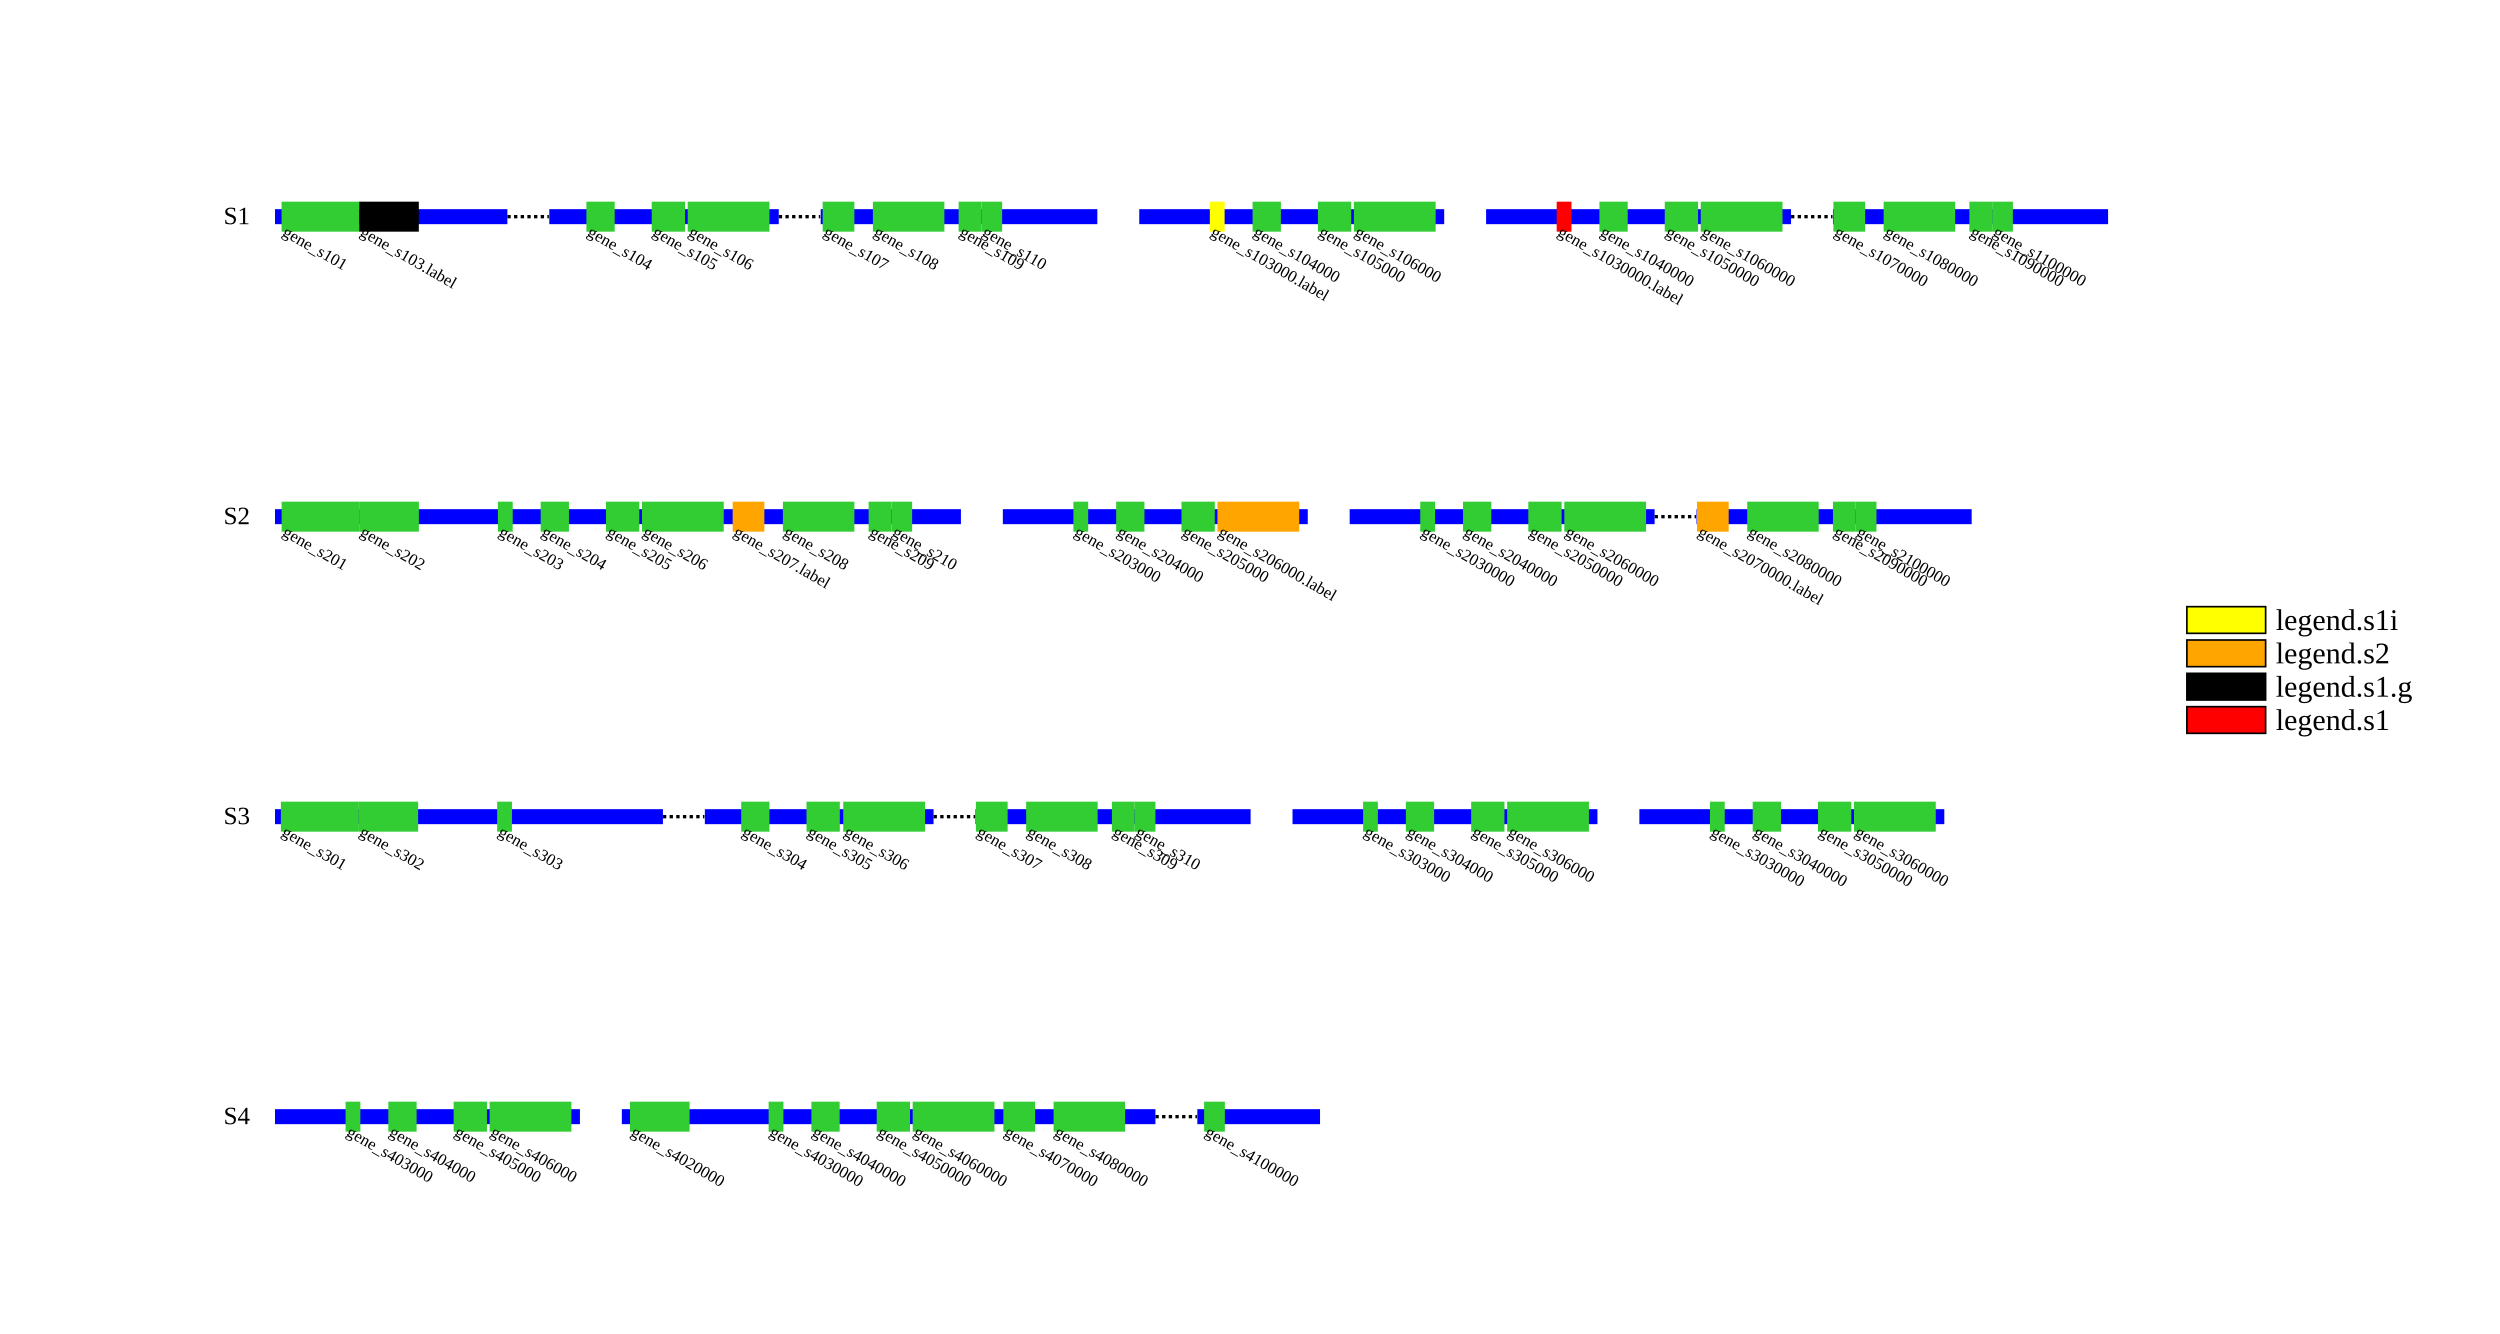
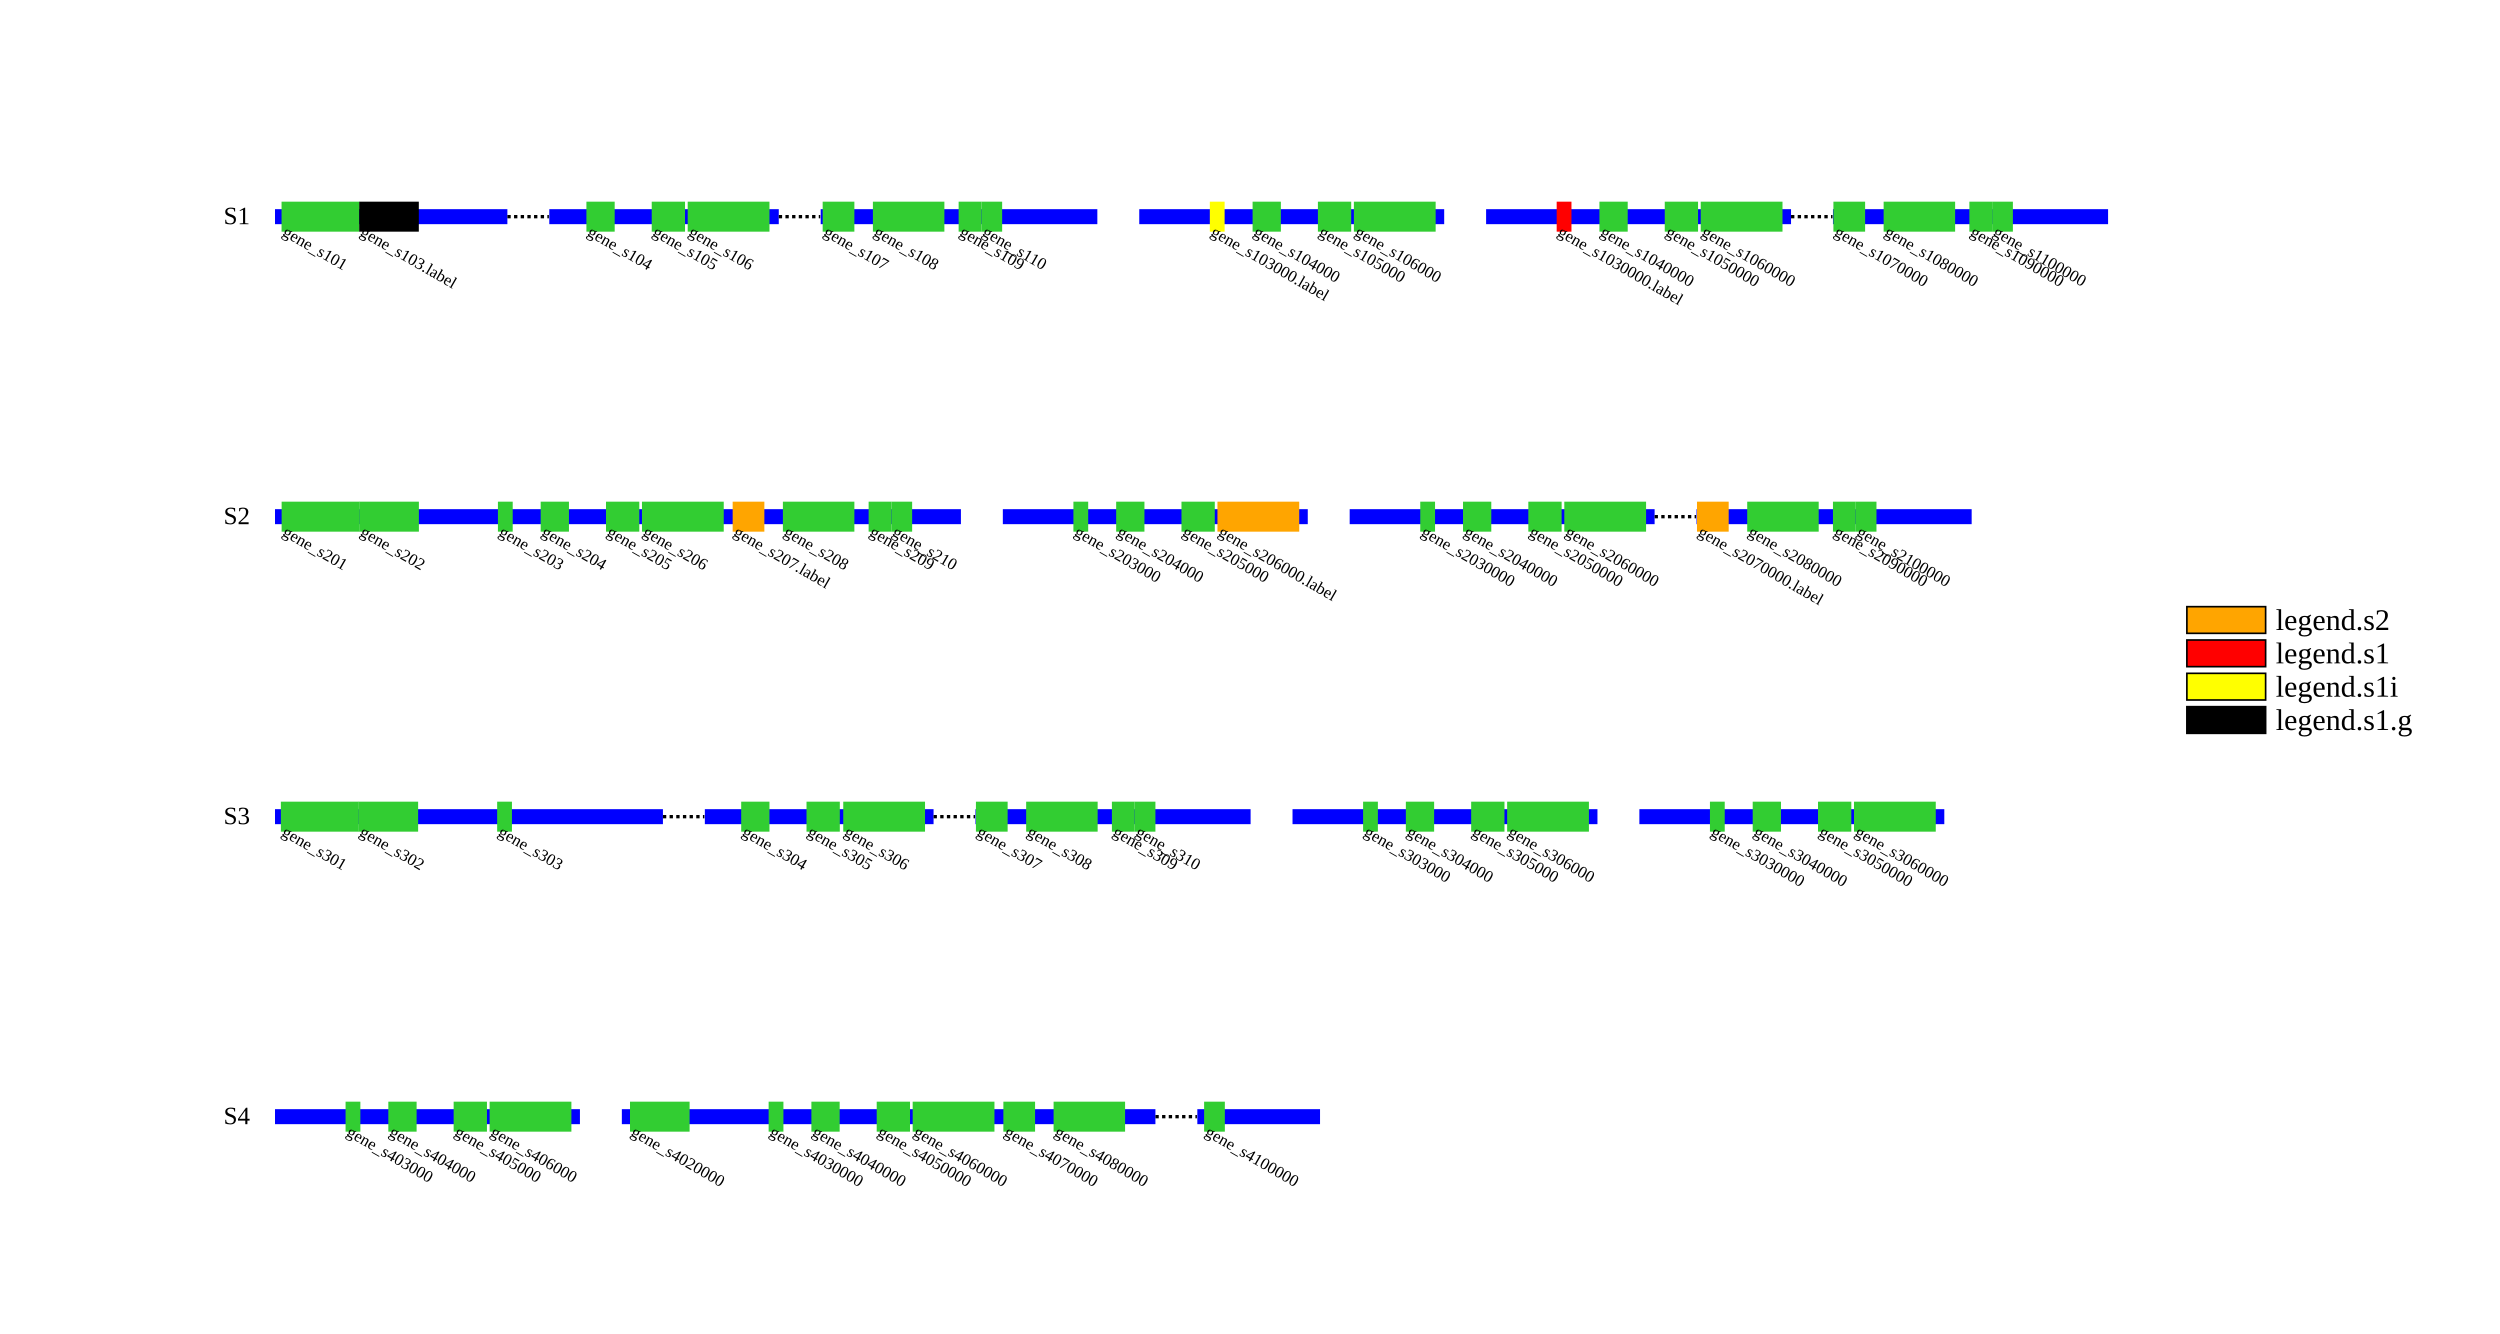
<svg xmlns="http://www.w3.org/2000/svg" version="1.1" width="1500" height="800">
  <text x="150" y="134.5" font-size="15px" fill="black" text-anchor="end">S1</text>
  <rect x="165" y="125.5" width="139.425" height="9" style="fill:blue" />
  <g style="fill:none">
    <polygon points="168.933,121 168.933,139 215.667,139 215.667,121 " style="fill:rgb(50,205,50);stroke:purple;stroke-width:0" />
  </g>
  <text x="168.933" y="141" font-size="10px" fill="black" text-anchor="start" transform="rotate(30 168.9326 141)" font-family="Times New Roman">gene_s101</text>
  <g style="fill:none">
    <polygon points="215.529,121 215.529,139 251.289,139 251.289,121 " style="fill:black;stroke:purple;stroke-width:0" />
  </g>
  <text x="215.529" y="141" font-size="10px" fill="black" text-anchor="start" transform="rotate(30 215.5294 141)" font-family="Times New Roman">gene_s103.label</text>
  <rect x="329.575" y="125.5" width="137.687" height="9" style="fill:blue" />
  <g fill="none" stroke="black" stroke-width="2">
    <path stroke-dasharray="2,2" d="M304.425,130 L329.324,130" />
  </g>
  <g style="fill:none">
    <polygon points="351.845,121 351.845,139 368.81,139 368.81,121 " style="fill:rgb(50,205,50);stroke:purple;stroke-width:0" />
  </g>
  <text x="351.845" y="141" font-size="10px" fill="black" text-anchor="start" transform="rotate(30 351.8446 141)" font-family="Times New Roman">gene_s104</text>
  <g style="fill:none">
    <polygon points="391.033,121 391.033,139 411.017,139 411.017,121 " style="fill:rgb(50,205,50);stroke:purple;stroke-width:0" />
  </g>
  <text x="391.033" y="141" font-size="10px" fill="black" text-anchor="start" transform="rotate(30 391.0335 141)" font-family="Times New Roman">gene_s105</text>
  <g style="fill:none">
    <polygon points="412.617,121 412.617,139 461.683,139 461.683,121 " style="fill:rgb(50,205,50);stroke:purple;stroke-width:0" />
  </g>
  <text x="412.617" y="141" font-size="10px" fill="black" text-anchor="start" transform="rotate(30 412.6171 141)" font-family="Times New Roman">gene_s106</text>
  <rect x="492.412" y="125.5" width="165.993" height="9" style="fill:blue" />
  <g fill="none" stroke="black" stroke-width="2">
    <path stroke-dasharray="2,2" d="M467.262,130 L492.161,130" />
  </g>
  <g style="fill:none">
    <polygon points="493.601,121 493.601,139 512.624,139 512.624,121 " style="fill:rgb(50,205,50);stroke:purple;stroke-width:0" />
  </g>
  <text x="493.601" y="141" font-size="10px" fill="black" text-anchor="start" transform="rotate(30 493.6013 141)" font-family="Times New Roman">gene_s107</text>
  <g style="fill:none">
    <polygon points="523.736,121 523.736,139 566.629,139 566.629,121 " style="fill:rgb(50,205,50);stroke:purple;stroke-width:0" />
  </g>
  <text x="523.736" y="141" font-size="10px" fill="black" text-anchor="start" transform="rotate(30 523.7361 141)" font-family="Times New Roman">gene_s108</text>
  <g style="fill:none">
    <polygon points="575.18,121 575.18,139 588.853,139 588.853,121 " style="fill:rgb(50,205,50);stroke:purple;stroke-width:0" />
  </g>
  <text x="575.18" y="141" font-size="10px" fill="black" text-anchor="start" transform="rotate(30 575.1801 141)" font-family="Times New Roman">gene_s109</text>
  <g style="fill:none">
    <polygon points="588.853,121 588.853,139 601.291,139 601.291,121 " style="fill:rgb(50,205,50);stroke:purple;stroke-width:0" />
  </g>
  <text x="588.853" y="141" font-size="10px" fill="black" text-anchor="start" transform="rotate(30 588.8527 141)" font-family="Times New Roman">gene_s110</text>
  <rect x="683.555" y="125.5" width="182.958" height="9" style="fill:blue" />
  <g style="fill:none">
    <polygon points="725.9,121 725.9,139 734.771,139 734.771,121 " style="fill:yellow;stroke:purple;stroke-width:0" />
  </g>
  <text x="725.9" y="141" font-size="10px" fill="black" text-anchor="start" transform="rotate(30 725.8995 141)" font-family="Times New Roman">gene_s103000.label</text>
  <g style="fill:none">
    <polygon points="751.553,121 751.553,139 768.518,139 768.518,121 " style="fill:rgb(50,205,50);stroke:purple;stroke-width:0" />
  </g>
  <text x="751.553" y="141" font-size="10px" fill="black" text-anchor="start" transform="rotate(30 751.5529 141)" font-family="Times New Roman">gene_s104000</text>
  <g style="fill:none">
    <polygon points="790.742,121 790.742,139 810.725,139 810.725,121 " style="fill:rgb(50,205,50);stroke:purple;stroke-width:0" />
  </g>
  <text x="790.742" y="141" font-size="10px" fill="black" text-anchor="start" transform="rotate(30 790.7418 141)" font-family="Times New Roman">gene_s105000</text>
  <g style="fill:none">
    <polygon points="812.325,121 812.325,139 861.392,139 861.392,121 " style="fill:rgb(50,205,50);stroke:purple;stroke-width:0" />
  </g>
  <text x="812.325" y="141" font-size="10px" fill="black" text-anchor="start" transform="rotate(30 812.3254 141)" font-family="Times New Roman">gene_s106000</text>
  <rect x="891.663" y="125.5" width="182.958" height="9" style="fill:blue" />
  <g style="fill:none">
    <polygon points="934.008,121 934.008,139 942.879,139 942.879,121 " style="fill:red;stroke:purple;stroke-width:0" />
  </g>
  <text x="934.008" y="141" font-size="10px" fill="black" text-anchor="start" transform="rotate(30 934.0076 141)" font-family="Times New Roman">gene_s1030000.label</text>
  <g style="fill:none">
    <polygon points="959.661,121 959.661,139 976.626,139 976.626,121 " style="fill:rgb(50,205,50);stroke:purple;stroke-width:0" />
  </g>
  <text x="959.661" y="141" font-size="10px" fill="black" text-anchor="start" transform="rotate(30 959.661 141)" font-family="Times New Roman">gene_s1040000</text>
  <g style="fill:none">
    <polygon points="998.85,121 998.85,139 1018.833,139 1018.833,121 " style="fill:rgb(50,205,50);stroke:purple;stroke-width:0" />
  </g>
  <text x="998.85" y="141" font-size="10px" fill="black" text-anchor="start" transform="rotate(30 998.8499 141)" font-family="Times New Roman">gene_s1050000</text>
  <g style="fill:none">
    <polygon points="1020.434,121 1020.434,139 1069.5,139 1069.5,121 " style="fill:rgb(50,205,50);stroke:purple;stroke-width:0" />
  </g>
  <text x="1020.434" y="141" font-size="10px" fill="black" text-anchor="start" transform="rotate(30 1020.434 141)" font-family="Times New Roman">gene_s1060000</text>
  <rect x="1099.772" y="125.5" width="165.078" height="9" style="fill:blue" />
  <g fill="none" stroke="black" stroke-width="2">
    <path stroke-dasharray="2,2" d="M1074.621,130 L1099.52,130" />
  </g>
  <g style="fill:none">
    <polygon points="1100.046,121 1100.046,139 1119.069,139 1119.069,121 " style="fill:rgb(50,205,50);stroke:purple;stroke-width:0" />
  </g>
  <text x="1100.046" y="141" font-size="10px" fill="black" text-anchor="start" transform="rotate(30 1100.046 141)" font-family="Times New Roman">gene_s1070000</text>
  <g style="fill:none">
    <polygon points="1130.181,121 1130.181,139 1173.074,139 1173.074,121 " style="fill:rgb(50,205,50);stroke:purple;stroke-width:0" />
  </g>
  <text x="1130.181" y="141" font-size="10px" fill="black" text-anchor="start" transform="rotate(30 1130.181 141)" font-family="Times New Roman">gene_s1080000</text>
  <g style="fill:none">
    <polygon points="1181.625,121 1181.625,139 1195.297,139 1195.297,121 " style="fill:rgb(50,205,50);stroke:purple;stroke-width:0" />
  </g>
  <text x="1181.625" y="141" font-size="10px" fill="black" text-anchor="start" transform="rotate(30 1181.625 141)" font-family="Times New Roman">gene_s1090000</text>
  <g style="fill:none">
    <polygon points="1195.297,121 1195.297,139 1207.735,139 1207.735,121 " style="fill:rgb(50,205,50);stroke:purple;stroke-width:0" />
  </g>
  <text x="1195.297" y="141" font-size="10px" fill="black" text-anchor="start" transform="rotate(30 1195.297 141)" font-family="Times New Roman">gene_s1100000</text>
  <text x="150" y="314.5" font-size="15px" fill="black" text-anchor="end">S2</text>
  <rect x="165" y="305.5" width="411.552" height="9" style="fill:blue" />
  <g style="fill:none">
    <polygon points="168.978,301 168.978,319 215.712,319 215.712,301 " style="fill:rgb(50,205,50);stroke:purple;stroke-width:0" />
  </g>
  <text x="168.978" y="321" font-size="10px" fill="black" text-anchor="start" transform="rotate(30 168.9783 321)" font-family="Times New Roman">gene_s201</text>
  <g style="fill:none">
    <polygon points="215.575,301 215.575,319 251.334,319 251.334,301 " style="fill:rgb(50,205,50);stroke:purple;stroke-width:0" />
  </g>
  <text x="215.575" y="321" font-size="10px" fill="black" text-anchor="start" transform="rotate(30 215.5752 321)" font-family="Times New Roman">gene_s202</text>
  <g style="fill:none">
    <polygon points="298.754,301 298.754,319 307.626,319 307.626,301 " style="fill:rgb(50,205,50);stroke:purple;stroke-width:0" />
  </g>
  <text x="298.754" y="321" font-size="10px" fill="black" text-anchor="start" transform="rotate(30 298.7544 321)" font-family="Times New Roman">gene_s203</text>
  <g style="fill:none">
    <polygon points="324.408,301 324.408,319 341.373,319 341.373,301 " style="fill:rgb(50,205,50);stroke:purple;stroke-width:0" />
  </g>
  <text x="324.408" y="321" font-size="10px" fill="black" text-anchor="start" transform="rotate(30 324.4078 321)" font-family="Times New Roman">gene_s204</text>
  <g style="fill:none">
    <polygon points="363.597,301 363.597,319 383.58,319 383.58,301 " style="fill:rgb(50,205,50);stroke:purple;stroke-width:0" />
  </g>
  <text x="363.597" y="321" font-size="10px" fill="black" text-anchor="start" transform="rotate(30 363.5967 321)" font-family="Times New Roman">gene_s205</text>
  <g style="fill:none">
    <polygon points="385.18,301 385.18,319 434.246,319 434.246,301 " style="fill:rgb(50,205,50);stroke:purple;stroke-width:0" />
  </g>
  <text x="385.18" y="321" font-size="10px" fill="black" text-anchor="start" transform="rotate(30 385.1803 321)" font-family="Times New Roman">gene_s206</text>
  <g style="fill:none">
    <polygon points="439.597,301 439.597,319 458.619,319 458.619,301 " style="fill:rgb(255,165,0);stroke:purple;stroke-width:0" />
  </g>
  <text x="439.597" y="321" font-size="10px" fill="black" text-anchor="start" transform="rotate(30 439.5966 321)" font-family="Times New Roman">gene_s207.label</text>
  <g style="fill:none">
    <polygon points="469.731,301 469.731,319 512.624,319 512.624,301 " style="fill:rgb(50,205,50);stroke:purple;stroke-width:0" />
  </g>
  <text x="469.731" y="321" font-size="10px" fill="black" text-anchor="start" transform="rotate(30 469.7313 321)" font-family="Times New Roman">gene_s208</text>
  <g style="fill:none">
    <polygon points="521.175,301 521.175,319 534.848,319 534.848,301 " style="fill:rgb(50,205,50);stroke:purple;stroke-width:0" />
  </g>
  <text x="521.175" y="321" font-size="10px" fill="black" text-anchor="start" transform="rotate(30 521.1753 321)" font-family="Times New Roman">gene_s209</text>
  <g style="fill:none">
    <polygon points="534.848,301 534.848,319 547.286,319 547.286,301 " style="fill:rgb(50,205,50);stroke:purple;stroke-width:0" />
  </g>
  <text x="534.848" y="321" font-size="10px" fill="black" text-anchor="start" transform="rotate(30 534.848 321)" font-family="Times New Roman">gene_s210</text>
  <rect x="601.702" y="305.5" width="182.958" height="9" style="fill:blue" />
  <g style="fill:none">
    <polygon points="644.046,301 644.046,319 652.918,319 652.918,301 " style="fill:rgb(50,205,50);stroke:purple;stroke-width:0" />
  </g>
  <text x="644.046" y="321" font-size="10px" fill="black" text-anchor="start" transform="rotate(30 644.0464 321)" font-family="Times New Roman">gene_s203000</text>
  <g style="fill:none">
    <polygon points="669.7,301 669.7,319 686.665,319 686.665,301 " style="fill:rgb(50,205,50);stroke:purple;stroke-width:0" />
  </g>
  <text x="669.7" y="321" font-size="10px" fill="black" text-anchor="start" transform="rotate(30 669.6998 321)" font-family="Times New Roman">gene_s204000</text>
  <g style="fill:none">
    <polygon points="708.889,301 708.889,319 728.872,319 728.872,301 " style="fill:rgb(50,205,50);stroke:purple;stroke-width:0" />
  </g>
  <text x="708.889" y="321" font-size="10px" fill="black" text-anchor="start" transform="rotate(30 708.8887 321)" font-family="Times New Roman">gene_s205000</text>
  <g style="fill:none">
    <polygon points="730.472,301 730.472,319 779.538,319 779.538,301 " style="fill:rgb(255,165,0);stroke:purple;stroke-width:0" />
  </g>
  <text x="730.472" y="321" font-size="10px" fill="black" text-anchor="start" transform="rotate(30 730.4723 321)" font-family="Times New Roman">gene_s206000.label</text>
  <rect x="809.81" y="305.5" width="182.958" height="9" style="fill:blue" />
  <g style="fill:none">
    <polygon points="852.154,301 852.154,319 861.026,319 861.026,301 " style="fill:rgb(50,205,50);stroke:purple;stroke-width:0" />
  </g>
  <text x="852.154" y="321" font-size="10px" fill="black" text-anchor="start" transform="rotate(30 852.1545 321)" font-family="Times New Roman">gene_s2030000</text>
  <g style="fill:none">
    <polygon points="877.808,301 877.808,319 894.773,319 894.773,301 " style="fill:rgb(50,205,50);stroke:purple;stroke-width:0" />
  </g>
  <text x="877.808" y="321" font-size="10px" fill="black" text-anchor="start" transform="rotate(30 877.8079 321)" font-family="Times New Roman">gene_s2040000</text>
  <g style="fill:none">
    <polygon points="916.997,301 916.997,319 936.98,319 936.98,301 " style="fill:rgb(50,205,50);stroke:purple;stroke-width:0" />
  </g>
  <text x="916.997" y="321" font-size="10px" fill="black" text-anchor="start" transform="rotate(30 916.9968 321)" font-family="Times New Roman">gene_s2050000</text>
  <g style="fill:none">
    <polygon points="938.58,301 938.58,319 987.647,319 987.647,301 " style="fill:rgb(50,205,50);stroke:purple;stroke-width:0" />
  </g>
  <text x="938.58" y="321" font-size="10px" fill="black" text-anchor="start" transform="rotate(30 938.5804 321)" font-family="Times New Roman">gene_s2060000</text>
  <rect x="1017.918" y="305.5" width="165.078" height="9" style="fill:blue" />
  <g fill="none" stroke="black" stroke-width="2">
    <path stroke-dasharray="2,2" d="M992.768,310 L1017.667,310" />
  </g>
  <g style="fill:none">
    <polygon points="1018.193,301 1018.193,319 1037.216,319 1037.216,301 " style="fill:rgb(255,165,0);stroke:purple;stroke-width:0" />
  </g>
  <text x="1018.193" y="321" font-size="10px" fill="black" text-anchor="start" transform="rotate(30 1018.193 321)" font-family="Times New Roman">gene_s2070000.label</text>
  <g style="fill:none">
    <polygon points="1048.328,301 1048.328,319 1091.22,319 1091.22,301 " style="fill:rgb(50,205,50);stroke:purple;stroke-width:0" />
  </g>
  <text x="1048.328" y="321" font-size="10px" fill="black" text-anchor="start" transform="rotate(30 1048.328 321)" font-family="Times New Roman">gene_s2080000</text>
  <g style="fill:none">
    <polygon points="1099.772,301 1099.772,319 1113.444,319 1113.444,301 " style="fill:rgb(50,205,50);stroke:purple;stroke-width:0" />
  </g>
  <text x="1099.772" y="321" font-size="10px" fill="black" text-anchor="start" transform="rotate(30 1099.772 321)" font-family="Times New Roman">gene_s2090000</text>
  <g style="fill:none">
    <polygon points="1113.444,301 1113.444,319 1125.882,319 1125.882,301 " style="fill:rgb(50,205,50);stroke:purple;stroke-width:0" />
  </g>
  <text x="1113.444" y="321" font-size="10px" fill="black" text-anchor="start" transform="rotate(30 1113.444 321)" font-family="Times New Roman">gene_s2100000</text>
  <text x="150" y="494.5" font-size="15px" fill="black" text-anchor="end">S3</text>
  <rect x="165" y="485.5" width="232.755" height="9" style="fill:blue" />
  <g style="fill:none">
    <polygon points="168.521,481 168.521,499 215.255,499 215.255,481 " style="fill:rgb(50,205,50);stroke:purple;stroke-width:0" />
  </g>
  <text x="168.521" y="501" font-size="10px" fill="black" text-anchor="start" transform="rotate(30 168.5211 501)" font-family="Times New Roman">gene_s301</text>
  <g style="fill:none">
    <polygon points="215.118,481 215.118,499 250.877,499 250.877,481 " style="fill:rgb(50,205,50);stroke:purple;stroke-width:0" />
  </g>
  <text x="215.118" y="501" font-size="10px" fill="black" text-anchor="start" transform="rotate(30 215.1179 501)" font-family="Times New Roman">gene_s302</text>
  <g style="fill:none">
    <polygon points="298.297,481 298.297,499 307.168,499 307.168,481 " style="fill:rgb(50,205,50);stroke:purple;stroke-width:0" />
  </g>
  <text x="298.297" y="501" font-size="10px" fill="black" text-anchor="start" transform="rotate(30 298.2971 501)" font-family="Times New Roman">gene_s303</text>
  <rect x="422.906" y="485.5" width="137.23" height="9" style="fill:blue" />
  <g fill="none" stroke="black" stroke-width="2">
    <path stroke-dasharray="2,2" d="M397.755,490 L422.654,490" />
  </g>
  <g style="fill:none">
    <polygon points="444.718,481 444.718,499 461.683,499 461.683,481 " style="fill:rgb(50,205,50);stroke:purple;stroke-width:0" />
  </g>
  <text x="444.718" y="501" font-size="10px" fill="black" text-anchor="start" transform="rotate(30 444.7181 501)" font-family="Times New Roman">gene_s304</text>
  <g style="fill:none">
    <polygon points="483.907,481 483.907,499 503.89,499 503.89,481 " style="fill:rgb(50,205,50);stroke:purple;stroke-width:0" />
  </g>
  <text x="483.907" y="501" font-size="10px" fill="black" text-anchor="start" transform="rotate(30 483.907 501)" font-family="Times New Roman">gene_s305</text>
  <g style="fill:none">
    <polygon points="505.948,481 505.948,499 555.014,499 555.014,481 " style="fill:rgb(50,205,50);stroke:purple;stroke-width:0" />
  </g>
  <text x="505.948" y="501" font-size="10px" fill="black" text-anchor="start" transform="rotate(30 505.9479 501)" font-family="Times New Roman">gene_s306</text>
  <rect x="585.286" y="485.5" width="165.078" height="9" style="fill:blue" />
  <g fill="none" stroke="black" stroke-width="2">
    <path stroke-dasharray="2,2" d="M560.136,490 L585.034,490" />
  </g>
  <g style="fill:none">
    <polygon points="585.56,481 585.56,499 604.583,499 604.583,481 " style="fill:rgb(50,205,50);stroke:purple;stroke-width:0" />
  </g>
  <text x="585.56" y="501" font-size="10px" fill="black" text-anchor="start" transform="rotate(30 585.5603 501)" font-family="Times New Roman">gene_s307</text>
  <g style="fill:none">
    <polygon points="615.695,481 615.695,499 658.588,499 658.588,481 " style="fill:rgb(50,205,50);stroke:purple;stroke-width:0" />
  </g>
  <text x="615.695" y="501" font-size="10px" fill="black" text-anchor="start" transform="rotate(30 615.6951 501)" font-family="Times New Roman">gene_s308</text>
  <g style="fill:none">
    <polygon points="667.139,481 667.139,499 680.812,499 680.812,481 " style="fill:rgb(50,205,50);stroke:purple;stroke-width:0" />
  </g>
  <text x="667.139" y="501" font-size="10px" fill="black" text-anchor="start" transform="rotate(30 667.1391 501)" font-family="Times New Roman">gene_s309</text>
  <g style="fill:none">
    <polygon points="680.812,481 680.812,499 693.25,499 693.25,481 " style="fill:rgb(50,205,50);stroke:purple;stroke-width:0" />
  </g>
  <text x="680.812" y="501" font-size="10px" fill="black" text-anchor="start" transform="rotate(30 680.8117 501)" font-family="Times New Roman">gene_s310</text>
  <rect x="775.514" y="485.5" width="182.958" height="9" style="fill:blue" />
  <g style="fill:none">
    <polygon points="817.859,481 817.859,499 826.73,499 826.73,481 " style="fill:rgb(50,205,50);stroke:purple;stroke-width:0" />
  </g>
  <text x="817.859" y="501" font-size="10px" fill="black" text-anchor="start" transform="rotate(30 817.8585 501)" font-family="Times New Roman">gene_s303000</text>
  <g style="fill:none">
    <polygon points="843.512,481 843.512,499 860.477,499 860.477,481 " style="fill:rgb(50,205,50);stroke:purple;stroke-width:0" />
  </g>
  <text x="843.512" y="501" font-size="10px" fill="black" text-anchor="start" transform="rotate(30 843.5119 501)" font-family="Times New Roman">gene_s304000</text>
  <g style="fill:none">
    <polygon points="882.701,481 882.701,499 902.684,499 902.684,481 " style="fill:rgb(50,205,50);stroke:purple;stroke-width:0" />
  </g>
  <text x="882.701" y="501" font-size="10px" fill="black" text-anchor="start" transform="rotate(30 882.7008 501)" font-family="Times New Roman">gene_s305000</text>
  <g style="fill:none">
    <polygon points="904.284,481 904.284,499 953.351,499 953.351,481 " style="fill:rgb(50,205,50);stroke:purple;stroke-width:0" />
  </g>
  <text x="904.284" y="501" font-size="10px" fill="black" text-anchor="start" transform="rotate(30 904.2844 501)" font-family="Times New Roman">gene_s306000</text>
  <rect x="983.622" y="485.5" width="182.958" height="9" style="fill:blue" />
  <g style="fill:none">
    <polygon points="1025.967,481 1025.967,499 1034.838,499 1034.838,481 " style="fill:rgb(50,205,50);stroke:purple;stroke-width:0" />
  </g>
  <text x="1025.967" y="501" font-size="10px" fill="black" text-anchor="start" transform="rotate(30 1025.967 501)" font-family="Times New Roman">gene_s3030000</text>
  <g style="fill:none">
    <polygon points="1051.62,481 1051.62,499 1068.585,499 1068.585,481 " style="fill:rgb(50,205,50);stroke:purple;stroke-width:0" />
  </g>
  <text x="1051.62" y="501" font-size="10px" fill="black" text-anchor="start" transform="rotate(30 1051.62 501)" font-family="Times New Roman">gene_s3040000</text>
  <g style="fill:none">
    <polygon points="1090.809,481 1090.809,499 1110.792,499 1110.792,481 " style="fill:rgb(50,205,50);stroke:purple;stroke-width:0" />
  </g>
  <text x="1090.809" y="501" font-size="10px" fill="black" text-anchor="start" transform="rotate(30 1090.809 501)" font-family="Times New Roman">gene_s3050000</text>
  <g style="fill:none">
    <polygon points="1112.392,481 1112.392,499 1161.459,499 1161.459,481 " style="fill:rgb(50,205,50);stroke:purple;stroke-width:0" />
  </g>
  <text x="1112.392" y="501" font-size="10px" fill="black" text-anchor="start" transform="rotate(30 1112.392 501)" font-family="Times New Roman">gene_s3060000</text>
  <text x="150" y="674.5" font-size="15px" fill="black" text-anchor="end">S4</text>
  <rect x="165" y="665.5" width="182.958" height="9" style="fill:blue" />
  <g style="fill:none">
    <polygon points="207.344,661 207.344,679 216.215,679 216.215,661 " style="fill:rgb(50,205,50);stroke:purple;stroke-width:0" />
  </g>
  <text x="207.344" y="681" font-size="10px" fill="black" text-anchor="start" transform="rotate(30 207.3441 681)" font-family="Times New Roman">gene_s403000</text>
  <g style="fill:none">
    <polygon points="232.998,661 232.998,679 249.963,679 249.963,661 " style="fill:rgb(50,205,50);stroke:purple;stroke-width:0" />
  </g>
  <text x="232.998" y="681" font-size="10px" fill="black" text-anchor="start" transform="rotate(30 232.9975 681)" font-family="Times New Roman">gene_s404000</text>
  <g style="fill:none">
    <polygon points="272.186,661 272.186,679 292.17,679 292.17,661 " style="fill:rgb(50,205,50);stroke:purple;stroke-width:0" />
  </g>
  <text x="272.186" y="681" font-size="10px" fill="black" text-anchor="start" transform="rotate(30 272.1864 681)" font-family="Times New Roman">gene_s405000</text>
  <g style="fill:none">
    <polygon points="293.77,661 293.77,679 342.836,679 342.836,661 " style="fill:rgb(50,205,50);stroke:purple;stroke-width:0" />
  </g>
  <text x="293.77" y="681" font-size="10px" fill="black" text-anchor="start" transform="rotate(30 293.77 681)" font-family="Times New Roman">gene_s406000</text>
  <rect x="373.108" y="665.5" width="320.142" height="9" style="fill:blue" />
  <g style="fill:none">
    <polygon points="378.001,661 378.001,679 413.76,679 413.76,661 " style="fill:rgb(50,205,50);stroke:purple;stroke-width:0" />
  </g>
  <text x="378.001" y="681" font-size="10px" fill="black" text-anchor="start" transform="rotate(30 378.001 681)" font-family="Times New Roman">gene_s4020000</text>
  <g style="fill:none">
    <polygon points="461.18,661 461.18,679 470.051,679 470.051,661 " style="fill:rgb(50,205,50);stroke:purple;stroke-width:0" />
  </g>
  <text x="461.18" y="681" font-size="10px" fill="black" text-anchor="start" transform="rotate(30 461.1802 681)" font-family="Times New Roman">gene_s4030000</text>
  <g style="fill:none">
    <polygon points="486.834,661 486.834,679 503.799,679 503.799,661 " style="fill:rgb(50,205,50);stroke:purple;stroke-width:0" />
  </g>
  <text x="486.834" y="681" font-size="10px" fill="black" text-anchor="start" transform="rotate(30 486.8336 681)" font-family="Times New Roman">gene_s4040000</text>
  <g style="fill:none">
    <polygon points="526.022,661 526.022,679 546.006,679 546.006,661 " style="fill:rgb(50,205,50);stroke:purple;stroke-width:0" />
  </g>
  <text x="526.022" y="681" font-size="10px" fill="black" text-anchor="start" transform="rotate(30 526.0225 681)" font-family="Times New Roman">gene_s4050000</text>
  <g style="fill:none">
    <polygon points="547.606,661 547.606,679 596.672,679 596.672,661 " style="fill:rgb(50,205,50);stroke:purple;stroke-width:0" />
  </g>
  <text x="547.606" y="681" font-size="10px" fill="black" text-anchor="start" transform="rotate(30 547.6061 681)" font-family="Times New Roman">gene_s4060000</text>
  <g style="fill:none">
    <polygon points="602.022,661 602.022,679 621.045,679 621.045,661 " style="fill:rgb(50,205,50);stroke:purple;stroke-width:0" />
  </g>
  <text x="602.022" y="681" font-size="10px" fill="black" text-anchor="start" transform="rotate(30 602.0224 681)" font-family="Times New Roman">gene_s4070000</text>
  <g style="fill:none">
    <polygon points="632.157,661 632.157,679 675.05,679 675.05,661 " style="fill:rgb(50,205,50);stroke:purple;stroke-width:0" />
  </g>
  <text x="632.157" y="681" font-size="10px" fill="black" text-anchor="start" transform="rotate(30 632.1571 681)" font-family="Times New Roman">gene_s4080000</text>
  <rect x="718.4" y="665.5" width="73.622" height="9" style="fill:blue" />
  <g fill="none" stroke="black" stroke-width="2">
    <path stroke-dasharray="2,2" d="M693.25,670 L718.149,670" />
  </g>
  <g style="fill:none">
    <polygon points="722.47,661 722.47,679 734.908,679 734.908,661 " style="fill:rgb(50,205,50);stroke:purple;stroke-width:0" />
  </g>
  <text x="722.47" y="681" font-size="10px" fill="black" text-anchor="start" transform="rotate(30 722.4699 681)" font-family="Times New Roman">gene_s4100000</text>
-   <rect x="1312.125" y="364" width="47.25" height="16" style="fill:yellow;stroke:black;stroke-width:1;fill-opacity:1;stroke-opacity:1" />
-   <text x="1365.45" y="378" font-size="18px" fill="black" text-anchor="start">legend.s1i</text>
-   <rect x="1312.125" y="384" width="47.25" height="16" style="fill:rgb(255,165,0);stroke:black;stroke-width:1;fill-opacity:1;stroke-opacity:1" />
-   <text x="1365.45" y="398" font-size="18px" fill="black" text-anchor="start">legend.s2</text>
-   <rect x="1312.125" y="404" width="47.25" height="16" style="fill:black;stroke:black;stroke-width:1;fill-opacity:1;stroke-opacity:1" />
-   <text x="1365.45" y="418" font-size="18px" fill="black" text-anchor="start">legend.s1.g</text>
-   <rect x="1312.125" y="424" width="47.25" height="16" style="fill:red;stroke:black;stroke-width:1;fill-opacity:1;stroke-opacity:1" />
-   <text x="1365.45" y="438" font-size="18px" fill="black" text-anchor="start">legend.s1</text>
+   <rect x="1312.125" y="364" width="47.25" height="16" style="fill:rgb(255,165,0);stroke:black;stroke-width:1;fill-opacity:1;stroke-opacity:1" />
+   <text x="1365.45" y="378" font-size="18px" fill="black" text-anchor="start">legend.s2</text>
+   <rect x="1312.125" y="384" width="47.25" height="16" style="fill:red;stroke:black;stroke-width:1;fill-opacity:1;stroke-opacity:1" />
+   <text x="1365.45" y="398" font-size="18px" fill="black" text-anchor="start">legend.s1</text>
+   <rect x="1312.125" y="404" width="47.25" height="16" style="fill:yellow;stroke:black;stroke-width:1;fill-opacity:1;stroke-opacity:1" />
+   <text x="1365.45" y="418" font-size="18px" fill="black" text-anchor="start">legend.s1i</text>
+   <rect x="1312.125" y="424" width="47.25" height="16" style="fill:black;stroke:black;stroke-width:1;fill-opacity:1;stroke-opacity:1" />
+   <text x="1365.45" y="438" font-size="18px" fill="black" text-anchor="start">legend.s1.g</text>
</svg>
